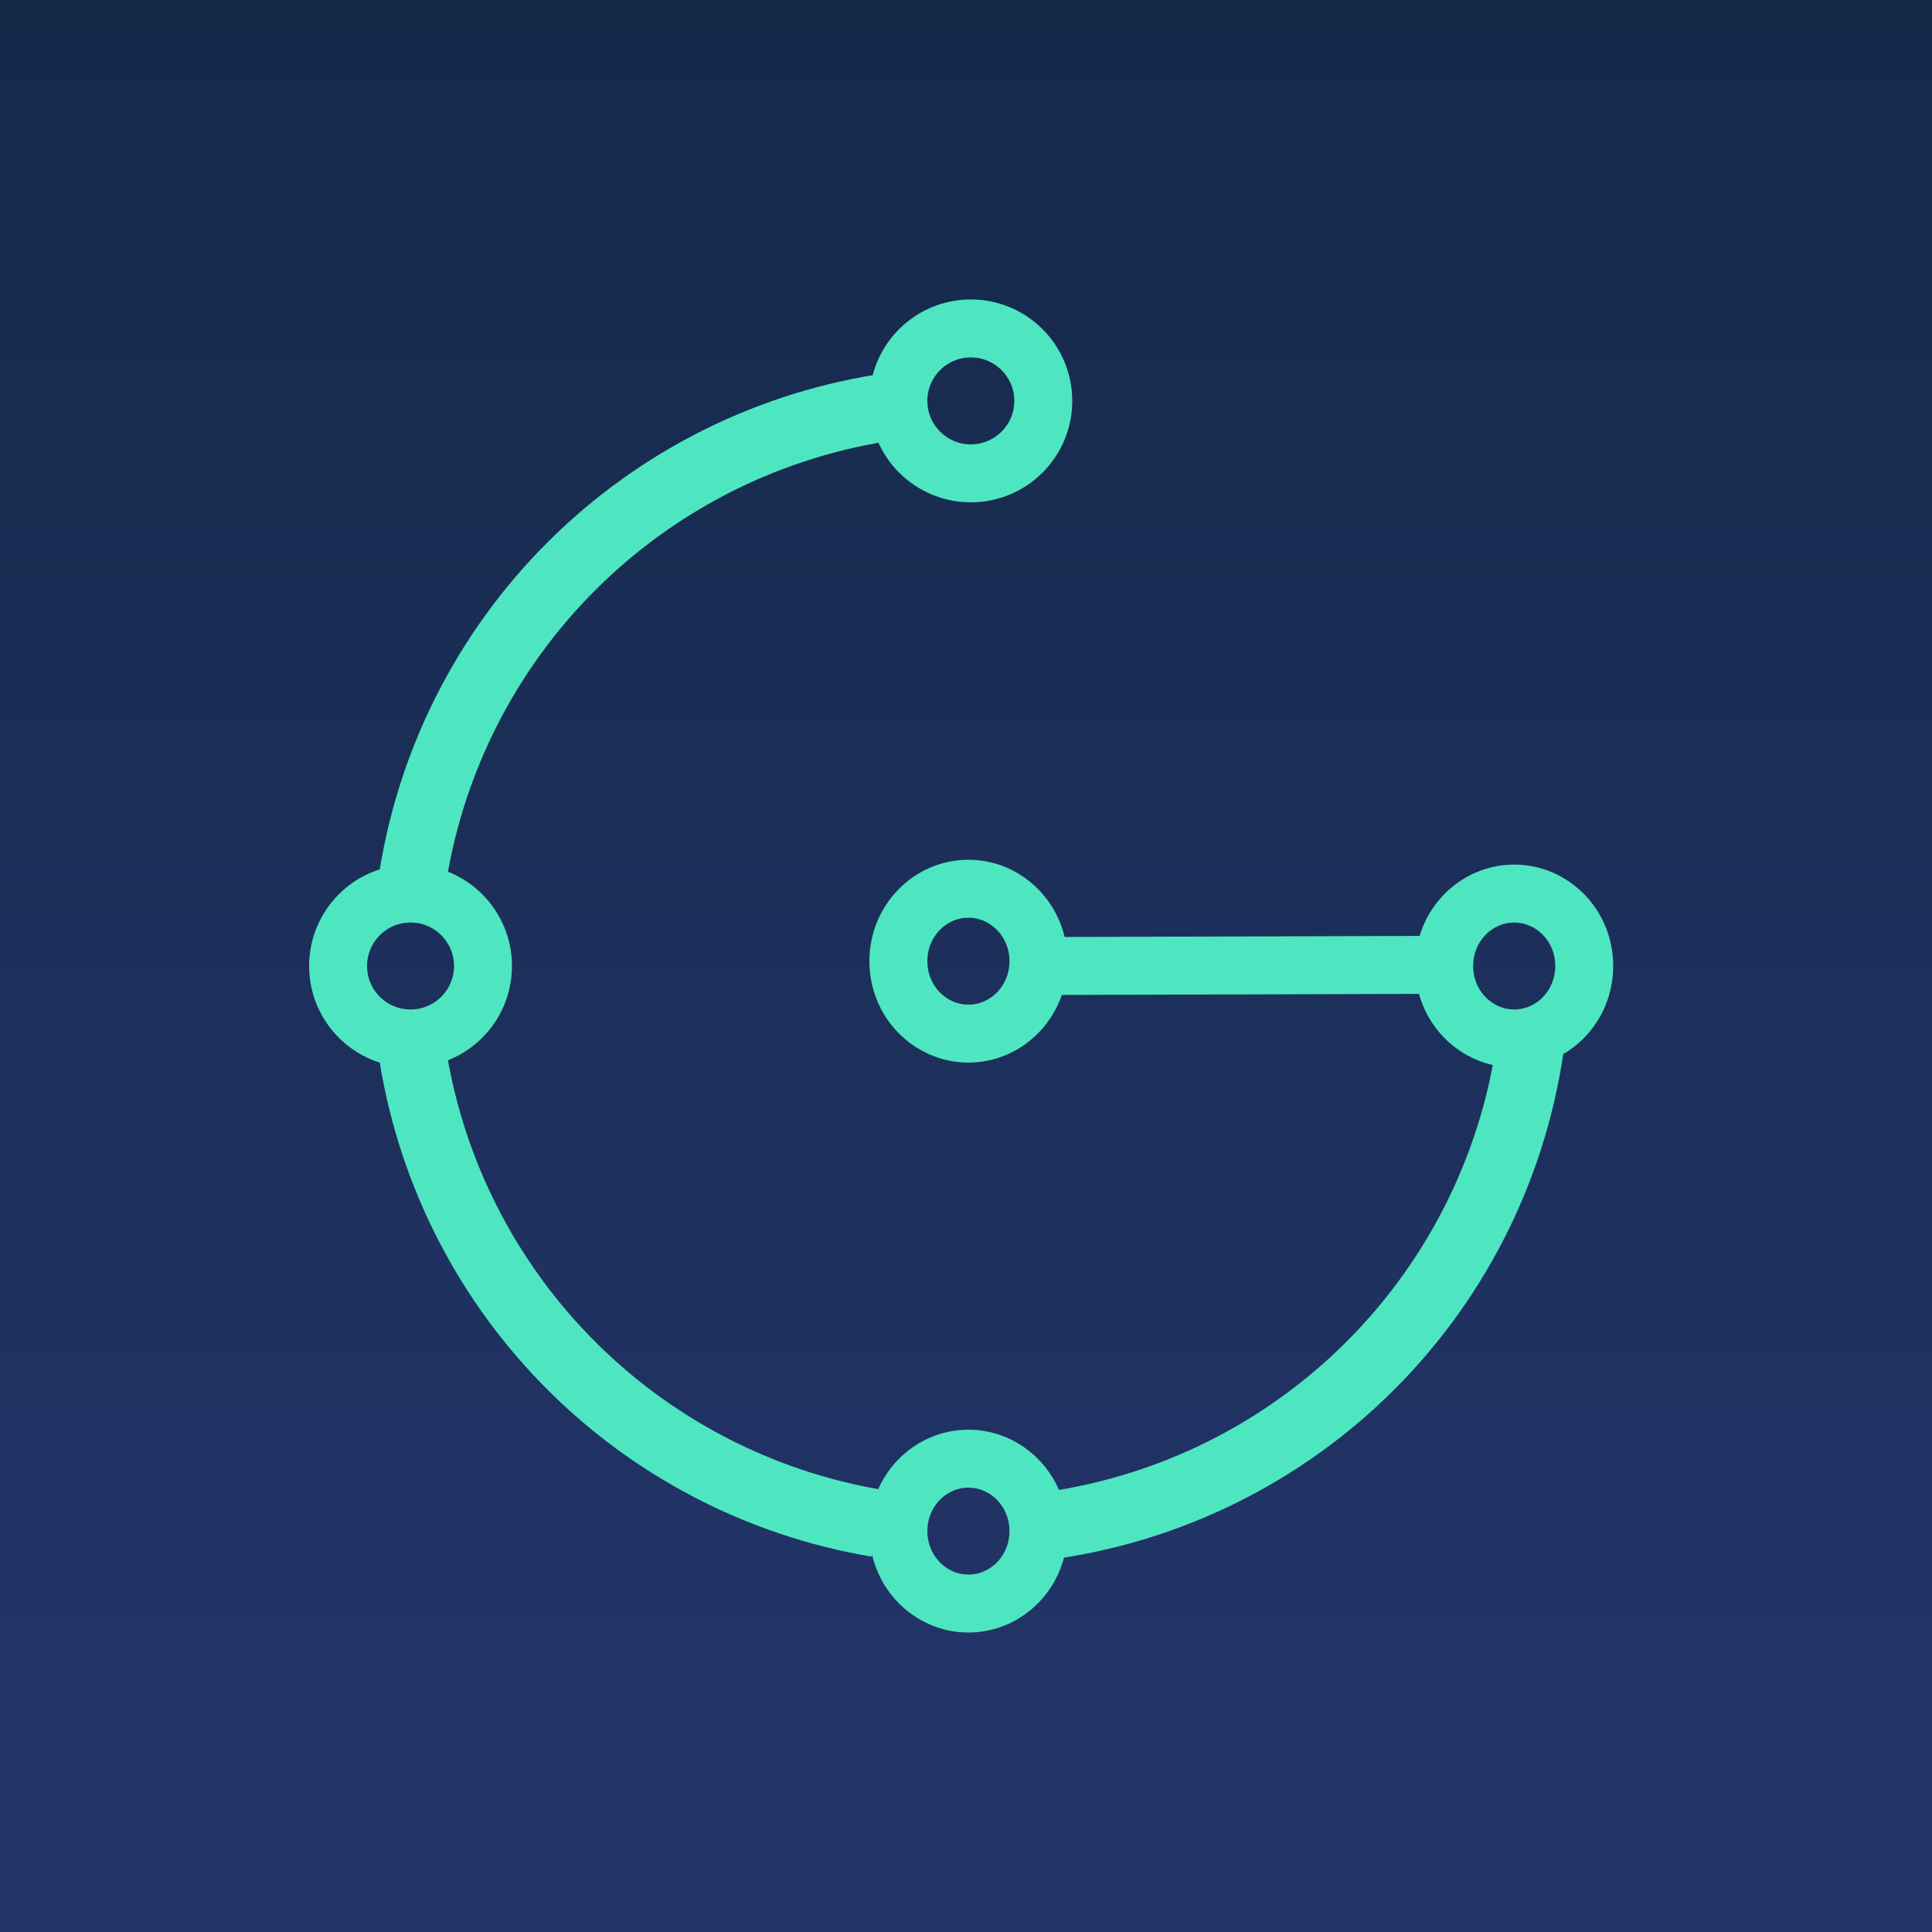
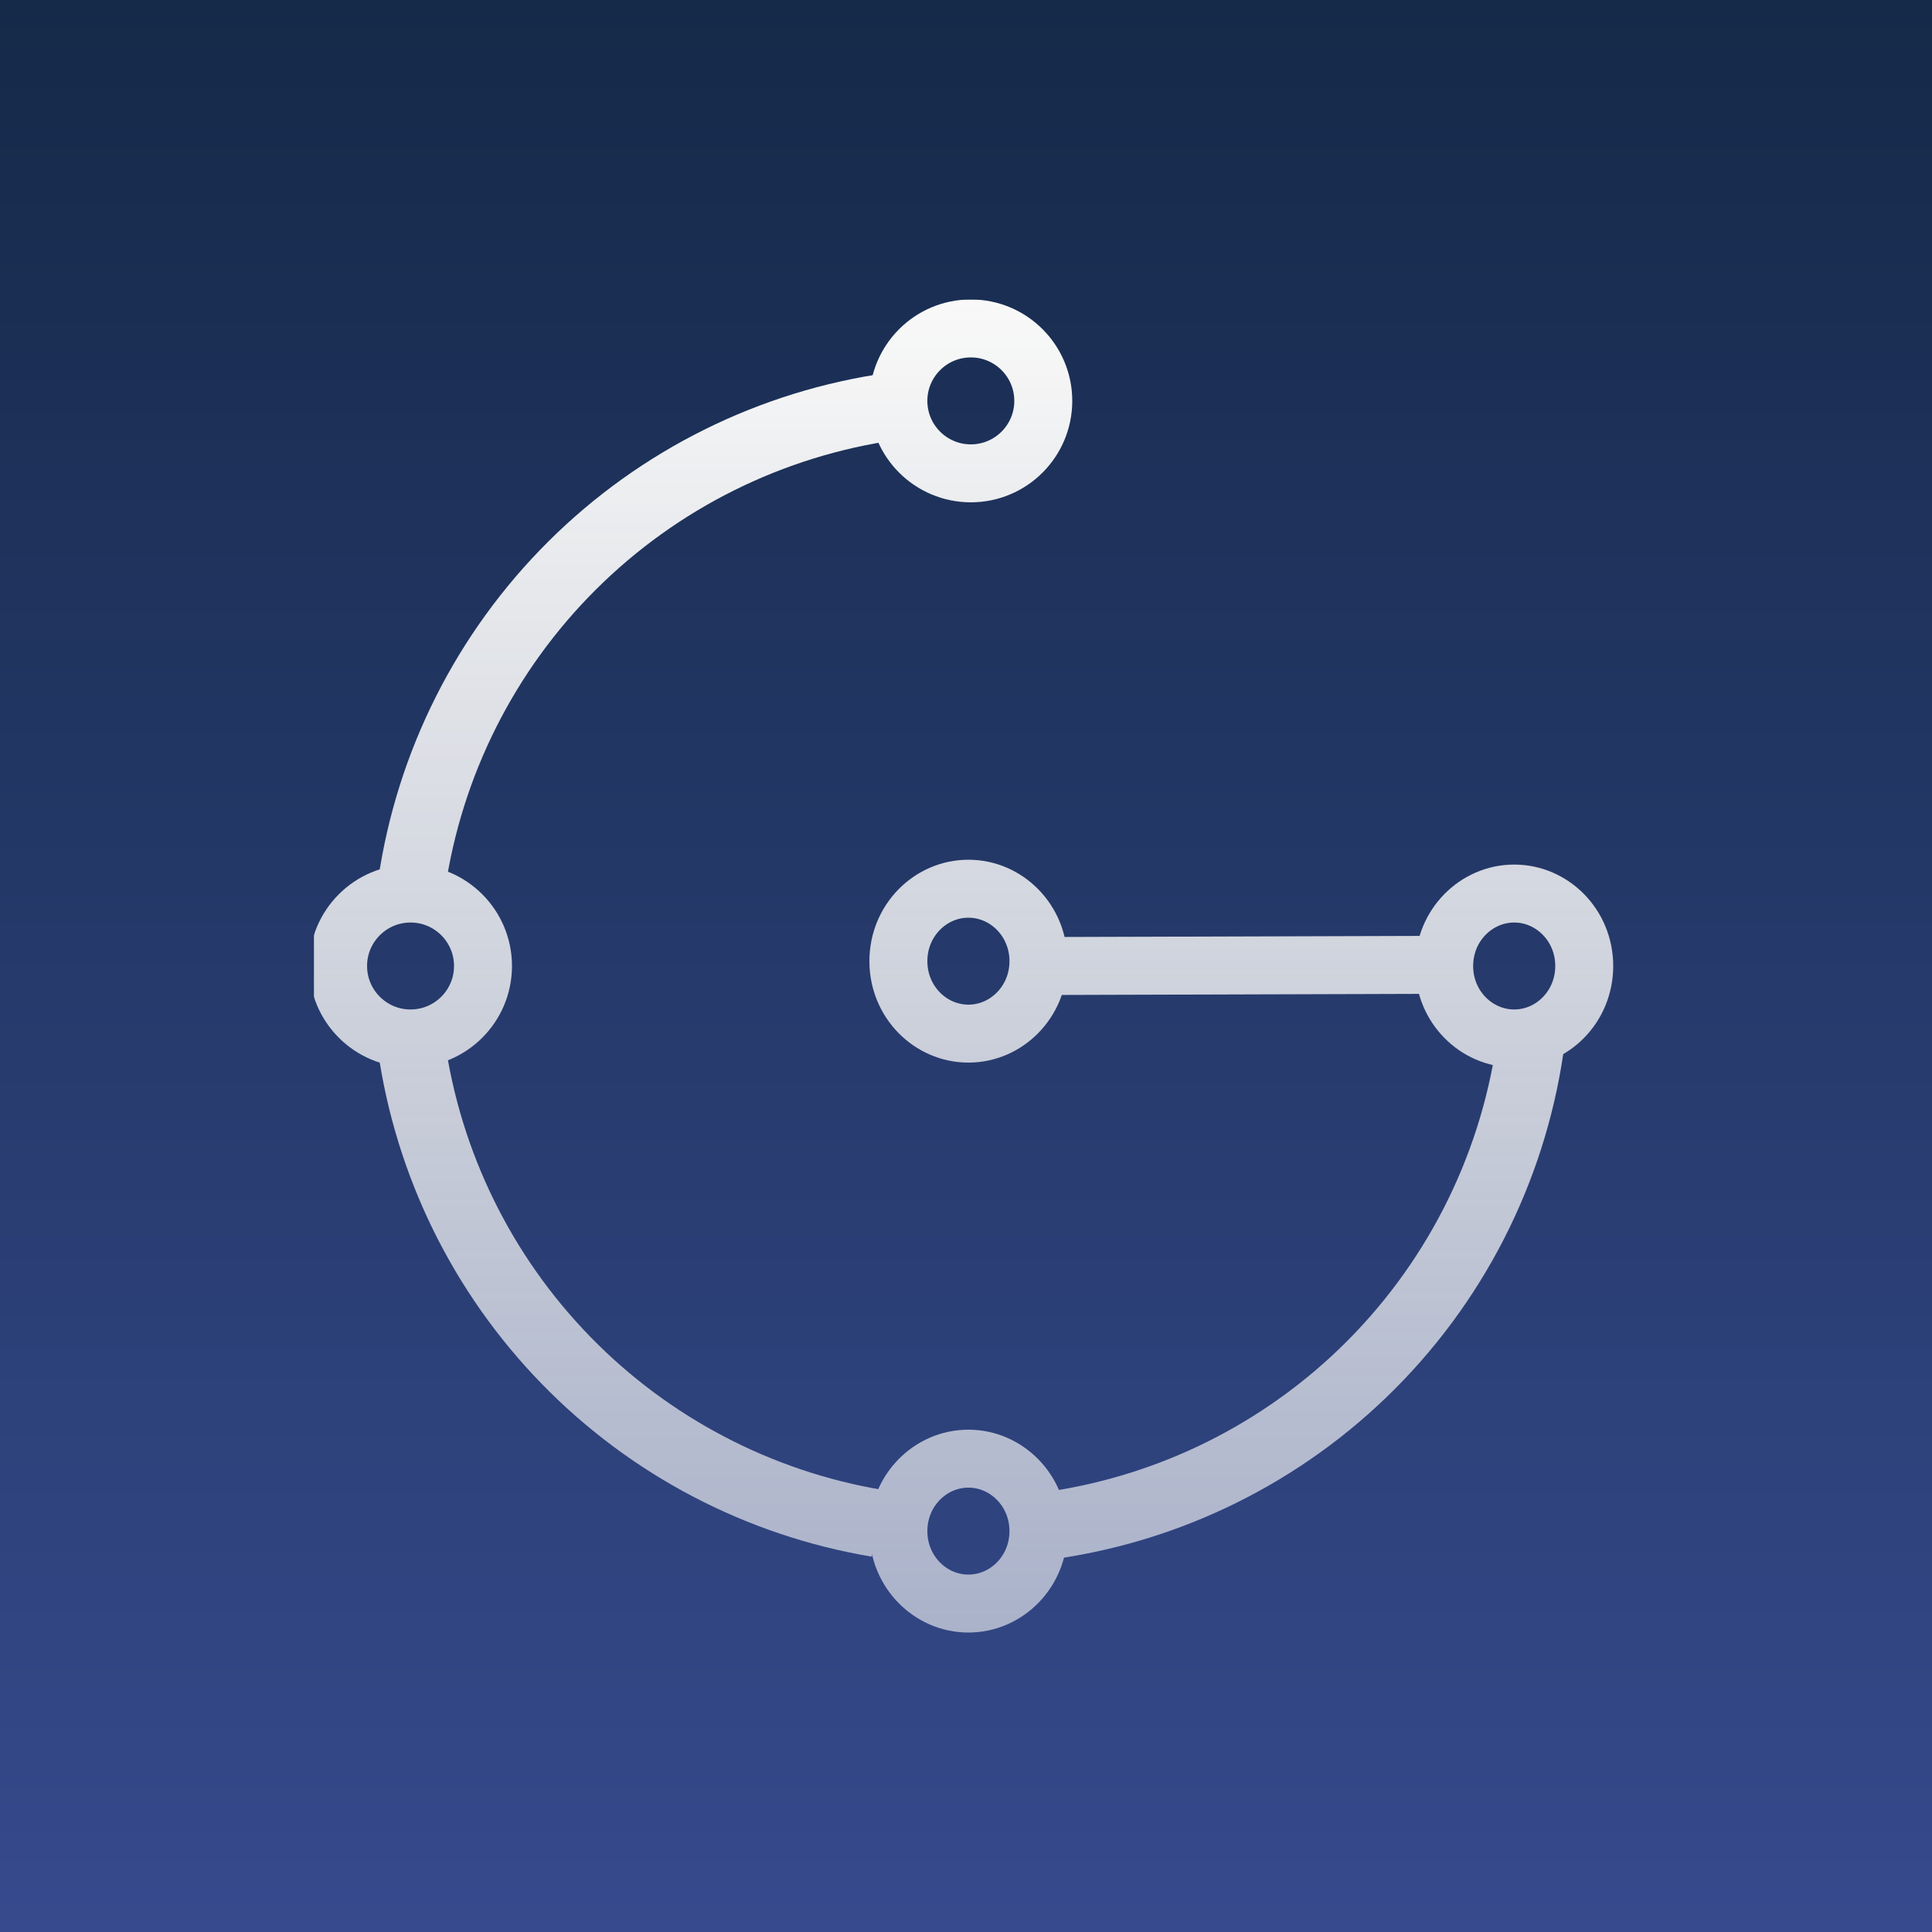
<svg xmlns="http://www.w3.org/2000/svg" width="400" height="400" viewBox="0 0 400 400" fill="none">
-   <rect width="400" height="400" fill="url(#paint0_linear_101_92)" />
-   <path d="M316.78 216.851C313.046 242.511 300.893 266.203 282.231 284.205C263.569 302.208 239.456 313.501 213.678 316.311" stroke="#4DE6C1" stroke-width="14" />
-   <path d="M181.643 315.388C157.125 311.274 134.554 299.458 117.204 281.653C99.854 263.848 88.626 240.979 85.15 216.362" stroke="#4DE6C1" stroke-width="14" />
-   <path d="M85.22 183.149C88.865 158.102 100.535 134.913 118.477 117.06C136.42 99.208 159.668 87.656 184.733 84.136" stroke="#4DE6C1" stroke-width="14" />
-   <circle cx="201" cy="83" r="15" stroke="#4DE6C1" stroke-width="12" />
-   <circle cx="85" cy="200" r="15" stroke="#4DE6C1" stroke-width="12" />
-   <path d="M200.5 302C208.373 302 215 308.579 215 317C215 325.421 208.373 332 200.5 332C192.627 332 186 325.421 186 317C186 308.579 192.627 302 200.5 302Z" stroke="#4DE6C1" stroke-width="12" />
-   <path d="M200.5 184C208.373 184 215 190.579 215 199C215 207.421 208.373 214 200.5 214C192.627 214 186 207.421 186 199C186 190.579 192.627 184 200.5 184Z" stroke="#4DE6C1" stroke-width="12" />
-   <path d="M313.5 185C321.373 185 328 191.579 328 200C328 208.421 321.373 215 313.5 215C305.627 215 299 208.421 299 200C299 191.579 305.627 185 313.5 185Z" stroke="#4DE6C1" stroke-width="12" />
-   <path d="M217.469 200L302.582 199.74" stroke="#4DE6C1" stroke-width="12" />
+   <rect width="400" height="400" fill="url(#paint0_linear_102_2)" />
+   <mask id="mask0_102_2" style="mask-type:alpha" maskUnits="userSpaceOnUse" x="64" y="62" width="270" height="276">
+     <path d="M316.78 216.851C313.046 242.511 300.893 266.203 282.231 284.205C263.569 302.208 239.456 313.501 213.678 316.311" stroke="#F6F6F6" stroke-width="14" />
+     <path d="M181.643 315.388C157.125 311.274 134.554 299.458 117.204 281.653C99.854 263.848 88.626 240.979 85.15 216.362" stroke="#F6F6F6" stroke-width="14" />
+     <path d="M85.22 183.149C88.865 158.102 100.535 134.913 118.477 117.06C136.42 99.208 159.668 87.656 184.733 84.136" stroke="#F6F6F6" stroke-width="14" />
+     <circle cx="201" cy="83" r="15" stroke="#F6F6F6" stroke-width="12" />
+     <circle cx="85" cy="200" r="15" stroke="#F6F6F6" stroke-width="12" />
+     <path d="M200.5 302C208.373 302 215 308.579 215 317C215 325.421 208.373 332 200.5 332C192.627 332 186 325.421 186 317C186 308.579 192.627 302 200.5 302Z" stroke="#F6F6F6" stroke-width="12" />
+     <path d="M200.5 184C208.373 184 215 190.579 215 199C215 207.421 208.373 214 200.5 214C192.627 214 186 207.421 186 199C186 190.579 192.627 184 200.5 184Z" stroke="#F6F6F6" stroke-width="12" />
+     <path d="M313.5 185C321.373 185 328 191.579 328 200C328 208.421 321.373 215 313.5 215C305.627 215 299 208.421 299 200C299 191.579 305.627 185 313.5 185Z" stroke="#F6F6F6" stroke-width="12" />
+     <path d="M217.469 200L302.582 199.74" stroke="#F6F6F6" stroke-width="12" />
+   </mask>
+   <g mask="url(#mask0_102_2)">
+     <rect x="65" y="62" width="288" height="288" fill="url(#paint1_linear_102_2)" />
+   </g>
  <defs>
-     <linearGradient id="paint0_linear_101_92" x1="200" y1="0" x2="200" y2="400" gradientUnits="userSpaceOnUse">
+     <linearGradient id="paint0_linear_102_2" x1="200" y1="0" x2="200" y2="400" gradientUnits="userSpaceOnUse">
      <stop stop-color="#152949" />
-       <stop offset="1" stop-color="#24356C" />
+       <stop offset="1" stop-color="#364A8D" />
+     </linearGradient>
+     <linearGradient id="paint1_linear_102_2" x1="209" y1="62" x2="209" y2="350" gradientUnits="userSpaceOnUse">
+       <stop stop-color="#F9F9F9" />
+       <stop offset="1" stop-color="#F9F9F9" stop-opacity="0.59" />
    </linearGradient>
  </defs>
</svg>
